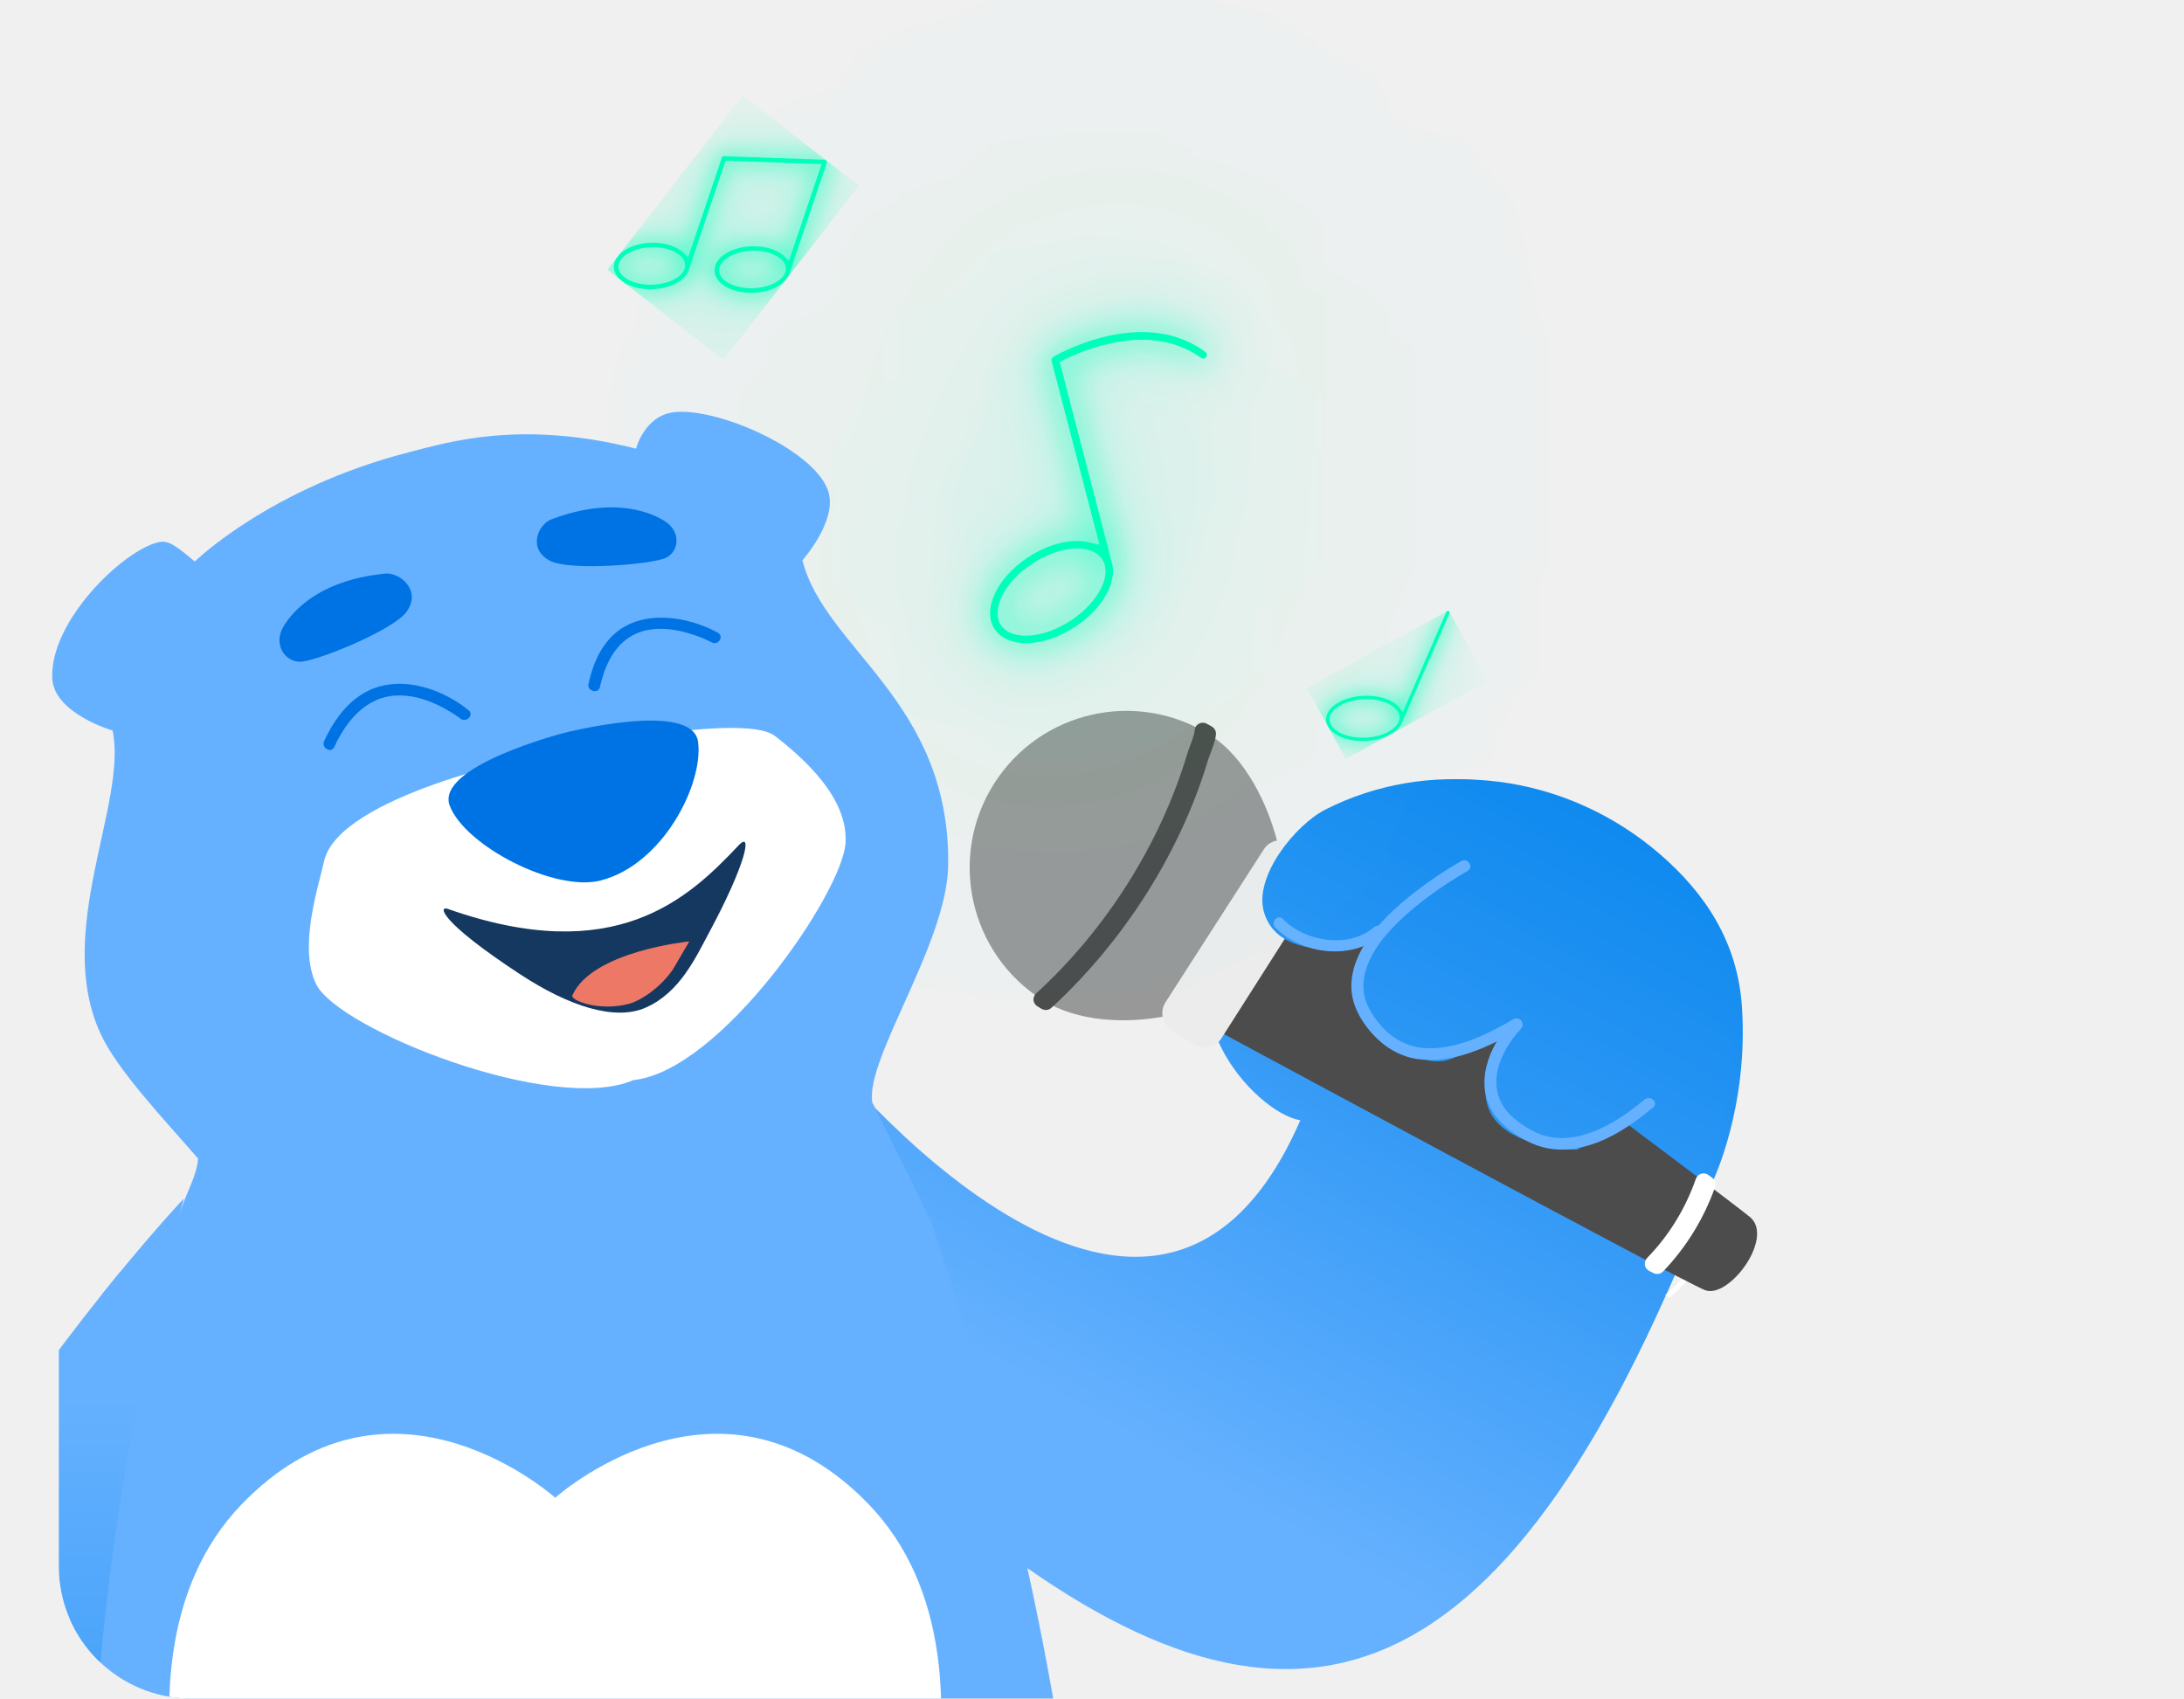
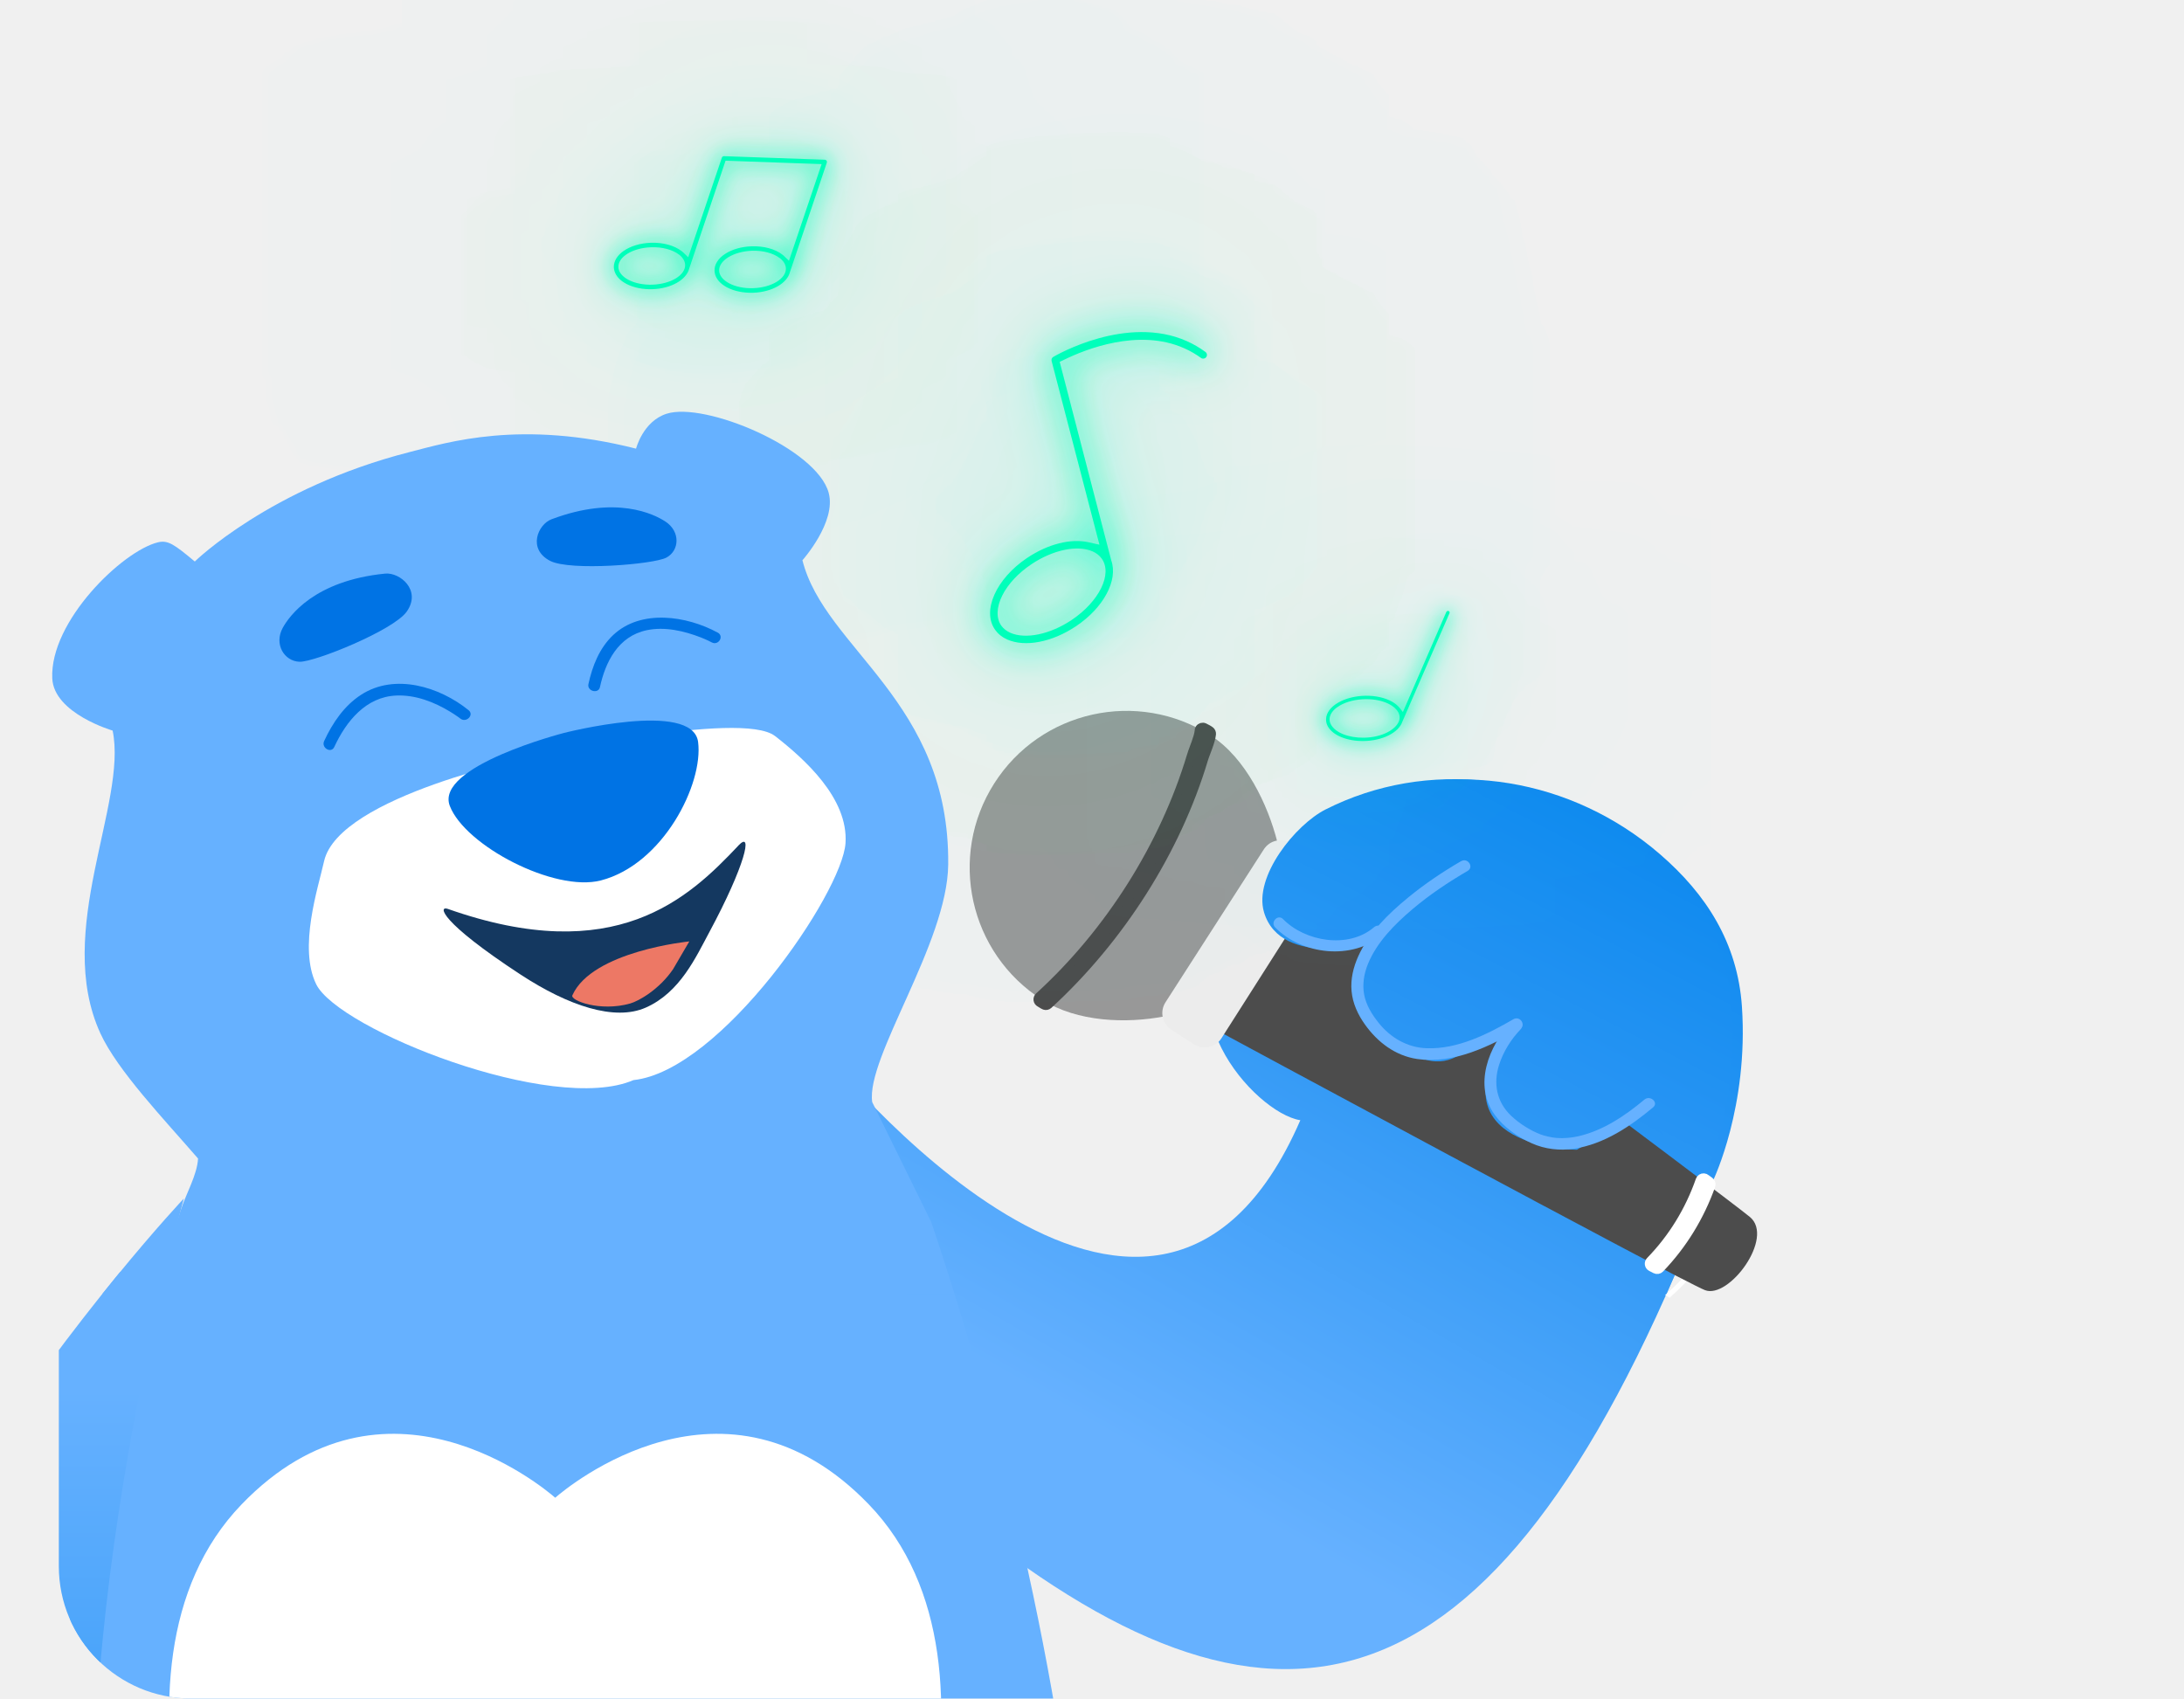
<svg xmlns="http://www.w3.org/2000/svg" width="297" height="231" viewBox="0 0 297 231" fill="none">
-   <g clip-path="url(#clip0_94_2914)">
-     <path d="M225.764 116.194C213.801 105.842 197.177 103.063 183.178 109.293C179.002 111.148 173.284 116.86 174.5 121.695C176.463 129.478 184.767 134.054 184.767 134.054C183.226 129.568 176.074 121.277 169.338 126.482C157.125 135.909 170.474 151.333 176.831 152.353C156.511 199.09 112 142.899 112 142.899L133.626 208.776C176.042 241.69 205.502 232.559 233.001 160.464C233.001 160.464 237.801 150.477 236.883 136.902C236.291 128.21 232.009 121.6 225.769 116.199L225.764 116.194Z" fill="url(#paint0_linear_94_2914)" />
-     <path d="M234.959 164.739L235.488 165.212C233.501 169.504 230.582 173.405 227.033 176.495L226.442 176.108C230.044 173.017 232.989 169.074 234.959 164.735L234.959 164.739Z" fill="white" />
-     <g filter="url(#filter0_dd_94_2914)">
-       <path d="M136.97 86.971C136.277 86.663 135.733 86.224 135.334 85.663C133.496 83.104 135.444 78.714 139.686 75.874C142.496 73.994 145.608 73.2 148.047 73.751L149.511 74.08L143.008 49.096C142.955 48.874 143.042 48.653 143.234 48.541C143.637 48.3 153.211 42.758 161.398 46.394C162.283 46.787 163.132 47.288 163.922 47.861C164.036 47.949 164.11 48.069 164.127 48.2C164.145 48.331 164.11 48.464 164.033 48.578C163.886 48.761 163.625 48.83 163.401 48.73C162.6 48.152 161.827 47.71 161.027 47.355C154.823 44.6 147.588 47.519 144.762 48.898L144.107 49.213L151.118 76.216C152.079 78.93 150.055 82.668 146.325 85.166C143.074 87.345 139.4 88.05 136.97 86.971ZM148.597 74.997C146.529 74.078 143.193 74.773 140.273 76.728C138.493 77.916 137.08 79.428 136.303 80.975C135.498 82.583 135.448 84.082 136.168 85.094C136.46 85.495 136.873 85.827 137.395 86.059C139.452 86.973 142.799 86.283 145.719 84.328C149.484 81.808 151.324 78.051 149.814 75.958C149.522 75.556 149.108 75.224 148.586 74.992L148.597 74.997Z" fill="#00FFBA" />
-     </g>
-     <g clip-path="url(#clip1_94_2914)" filter="url(#filter1_d_94_2914)">
+   <g clip-path="url(#clip0_115_4362)">
+     <path d="M225.764 116.194C213.801 105.842 197.177 103.063 183.178 109.293C179.002 111.148 173.284 116.86 174.5 121.695C176.463 129.478 184.767 134.054 184.767 134.054C183.226 129.568 176.074 121.277 169.338 126.482C157.125 135.909 170.474 151.333 176.831 152.353C156.511 199.09 112 142.899 112 142.899L133.626 208.776C176.042 241.69 205.502 232.559 233.001 160.464C233.001 160.464 237.801 150.477 236.883 136.902C236.291 128.21 232.009 121.6 225.769 116.199L225.764 116.194Z" fill="url(#paint0_linear_115_4362)" />
+     <path d="M234.96 164.739L235.489 165.212C233.502 169.504 230.583 173.405 227.034 176.495L226.443 176.108C230.044 173.017 232.99 169.074 234.96 164.735L234.96 164.739Z" fill="white" />
+     <g filter="url(#filter0_dd_115_4362)">
+       <path d="M136.97 86.971C136.277 86.663 135.733 86.224 135.334 85.663C133.496 83.104 135.444 78.714 139.686 75.874C142.496 73.994 145.608 73.2 148.047 73.751L149.511 74.08L143.008 49.096C142.955 48.874 143.042 48.653 143.234 48.541C143.637 48.3 153.211 42.758 161.398 46.394C162.283 46.787 163.132 47.288 163.922 47.861C164.036 47.949 164.11 48.069 164.127 48.2C164.145 48.331 164.11 48.464 164.033 48.578C163.886 48.761 163.625 48.83 163.401 48.73C162.6 48.152 161.827 47.71 161.027 47.355C154.823 44.6 147.588 47.519 144.762 48.898L144.107 49.213L151.118 76.216C152.079 78.93 150.055 82.668 146.325 85.166C143.074 87.345 139.4 88.05 136.97 86.971ZM148.597 74.997C146.529 74.078 143.193 74.773 140.273 76.728C138.493 77.916 137.08 79.428 136.303 80.975C135.498 82.583 135.448 84.082 136.168 85.094C136.46 85.495 136.873 85.827 137.395 86.059C139.452 86.973 142.799 86.283 145.719 84.328C149.484 81.808 151.325 78.051 149.814 75.958C149.522 75.556 149.108 75.224 148.586 74.992L148.597 74.997Z" fill="#00FFBA" />
+     </g>
+     <g clip-path="url(#clip1_115_4362)" filter="url(#filter1_d_115_4362)">
</g>
    <path d="M126.624 166.175L118.611 149.886C117.73 143.838 128.833 128.25 128.945 117.6C129.183 95.316 112.154 88.285 109.122 76.195C109.122 76.195 113.758 71.008 112.696 67.038C111.082 60.99 95.842 54.597 90.644 56.271C87.431 57.307 86.497 61.017 86.497 61.017C70.817 57.041 60.892 60.156 55.726 61.474C36.721 66.326 26.489 76.365 26.489 76.365C23.707 74.048 22.852 73.426 21.482 73.755C16.645 74.935 6.752 84.512 7.108 92.266C7.325 97.033 15.317 99.361 15.317 99.361C17.366 109.235 7.288 126.608 13.644 140.521C15.954 145.576 22.353 152.267 26.935 157.565C26.797 159.818 25.331 162.274 24.577 164.58C-5.169 255.107 1.681 308.917 1.681 308.917C1.681 308.917 34.842 322.995 74.656 323C120.103 323.005 148.427 308.173 148.427 308.173C148.427 308.173 154.57 249.33 126.635 166.18L126.624 166.175Z" fill="#66B1FF" />
-     <path d="M15.012 270.959C6.468 229.674 25 163 25 163C25 163 -34.175 225.558 -31.938 282.01C-31.642 289.485 -28.147 306.43 -16.938 307.67C-16.938 307.67 -10.599 316.875 -4.18 311.919C-4.18 311.919 0.129 319.526 6.601 313.968C9.926 311.11 9.81 305.035 9.107 300.382C9.678 300.888 10.328 301.24 11.052 301.383C16.852 302.549 23.662 291.849 15.462 272.013C15.309 271.64 15.161 271.294 15.007 270.964L15.012 270.959Z" fill="url(#paint1_linear_94_2914)" />
+     <path d="M15.012 270.959C6.468 229.674 25 163 25 163C25 163 -34.175 225.558 -31.938 282.01C-31.642 289.485 -28.147 306.43 -16.938 307.67C-16.938 307.67 -10.599 316.875 -4.18 311.919C-4.18 311.919 0.129 319.526 6.601 313.968C9.926 311.11 9.81 305.035 9.107 300.382C9.678 300.888 10.328 301.24 11.052 301.383C16.852 302.549 23.662 291.849 15.462 272.013C15.309 271.64 15.161 271.294 15.007 270.964L15.012 270.959Z" fill="url(#paint1_linear_115_4362)" />
    <path d="M118.132 204.583C98.632 184.362 77.231 202.195 75.501 203.693C73.772 202.189 52.376 184.362 32.87 204.583C11.224 227.027 30.948 272.592 37.675 283.324C44.401 294.055 57.709 311.472 75.699 312C93.683 311.472 106.602 294.055 113.328 283.324C120.054 272.592 139.773 227.027 118.132 204.583Z" fill="white" />
  </g>
-   <g clip-path="url(#clip2_94_2914)">
-     <path d="M225.764 116.194C213.801 105.842 197.177 103.063 183.178 109.293C179.002 111.148 173.284 116.86 174.5 121.695C176.463 129.478 184.767 134.054 184.767 134.054C183.226 129.568 176.074 121.277 169.338 126.482C157.125 135.909 170.474 151.333 176.831 152.353C156.511 199.09 112 142.899 112 142.899L133.626 208.776C176.042 241.69 205.502 232.559 233.001 160.464C233.001 160.464 237.801 150.477 236.883 136.902C236.291 128.21 232.009 121.6 225.769 116.199L225.764 116.194Z" fill="url(#paint2_linear_94_2914)" />
-     <path d="M237.969 165.511C234.581 162.698 177.349 119.99 177.349 119.99L164.773 139.741C164.773 139.741 228.613 174.197 231.857 175.459C235.102 176.722 241.358 168.323 237.969 165.511Z" fill="#4C4C4C" />
-     <path d="M232.524 160.629L232.031 160.267C231.943 160.188 231.829 160.136 231.705 160.127C231.456 160.108 231.225 160.258 231.143 160.494C229.695 164.628 227.427 168.347 224.378 171.478C224.256 171.603 224.2 171.778 224.229 171.95C224.257 172.122 224.365 172.271 224.52 172.351L225.11 172.655C225.326 172.766 225.59 172.722 225.759 172.546C228.872 169.304 231.197 165.493 232.716 161.258C232.798 161.029 232.72 160.773 232.524 160.629Z" fill="white" stroke="white" stroke-width="1.101" stroke-linejoin="round" />
-     <path d="M173.708 114.523C172.421 109.438 169.405 103.056 164.631 100.016C154.7 93.693 141.524 96.618 135.202 106.548C128.879 116.479 131.803 129.655 141.734 135.978C146.508 139.017 153.168 139.217 158.32 138.232L173.708 114.523Z" fill="#989898" />
-     <path d="M163.786 98.887C163.535 98.771 163.238 98.86 163.09 99.093C163.026 99.195 162.999 99.311 163.007 99.423C162.969 99.833 162.803 100.38 162.586 100.988C162.516 101.184 162.44 101.388 162.364 101.592C162.208 102.013 162.051 102.432 161.952 102.772C158.293 114.955 150.879 126.752 141.271 135.513C141.138 135.634 141.073 135.813 141.096 135.991C141.12 136.169 141.229 136.325 141.388 136.408C141.478 136.454 141.57 136.513 141.675 136.58C141.677 136.582 141.679 136.583 141.681 136.585C141.731 136.616 141.788 136.652 141.841 136.683C141.889 136.711 141.963 136.753 142.045 136.781C142.236 136.849 142.45 136.805 142.599 136.668C152.349 127.718 160.011 115.703 163.729 103.28C163.816 102.995 163.942 102.661 164.083 102.287C164.158 102.089 164.237 101.881 164.316 101.662C164.533 101.066 164.752 100.401 164.81 99.844C164.829 99.661 164.755 99.481 164.614 99.363C164.523 99.288 164.367 99.194 164.239 99.121C164.096 99.04 163.929 98.952 163.786 98.887Z" fill="#4C4C4C" stroke="#4C4C4C" stroke-width="1.101" stroke-linejoin="round" />
-     <path fill-rule="evenodd" clip-rule="evenodd" d="M158.125 138.353C158.279 139.06 158.698 139.664 159.307 140.055L160.288 140.687L160.282 140.696L162.371 142.027C162.981 142.415 163.706 142.542 164.412 142.386C165.118 142.229 165.721 141.807 166.109 141.197L179.389 120.339C179.778 119.729 179.905 119.004 179.749 118.298C179.592 117.592 179.17 116.989 178.56 116.601L177.688 116.046L177.691 116.041L175.608 114.702C174.999 114.311 174.275 114.18 173.568 114.334C172.862 114.487 172.257 114.907 171.866 115.515L158.493 136.314C158.102 136.922 157.972 137.646 158.125 138.353Z" fill="#ECECEC" />
-     <g clip-path="url(#clip3_94_2914)">
-       <path d="M223.293 115.054C210.851 105.143 194.053 103.116 180.27 110.083C176.159 112.158 170.462 119.215 171.887 124.05C174.186 131.835 187.023 128.199 187.023 128.199C184.639 130.581 183.615 132.706 185.044 137.88C198.711 151.542 198.995 139.217 205.417 139.948C194.158 156.243 214.438 156.368 214.438 156.368L223.712 150.8L230.342 150.687C213.038 139.826 227.164 156.959 232.12 159.204C232.12 159.204 236.825 149.182 235.329 135.487C234.366 126.718 229.789 120.23 223.299 115.059L223.293 115.054Z" fill="url(#paint3_linear_94_2914)" />
+   <g clip-path="url(#clip2_115_4362)">
+     <path d="M225.764 116.194C213.801 105.842 197.177 103.063 183.178 109.293C179.002 111.148 173.284 116.86 174.5 121.695C176.463 129.478 184.767 134.054 184.767 134.054C183.226 129.568 176.074 121.277 169.338 126.482C157.125 135.909 170.474 151.333 176.831 152.353C156.511 199.09 112 142.899 112 142.899L133.626 208.776C176.042 241.69 205.502 232.559 233.001 160.464C233.001 160.464 237.801 150.477 236.883 136.902C236.291 128.21 232.009 121.6 225.769 116.199L225.764 116.194Z" fill="url(#paint2_linear_115_4362)" />
+     <path d="M237.969 165.512C234.581 162.699 177.349 119.991 177.349 119.991L164.773 139.742C164.773 139.742 228.613 174.198 231.857 175.46C235.102 176.723 241.358 168.324 237.969 165.512Z" fill="#4C4C4C" />
+     <path d="M232.524 160.629L232.031 160.268C231.943 160.189 231.829 160.137 231.705 160.128C231.456 160.109 231.225 160.259 231.143 160.495C229.695 164.628 227.427 168.348 224.378 171.479C224.256 171.604 224.2 171.779 224.229 171.951C224.257 172.123 224.365 172.272 224.52 172.352L225.11 172.656C225.326 172.767 225.59 172.723 225.759 172.547C228.872 169.305 231.197 165.494 232.716 161.259C232.798 161.03 232.72 160.774 232.524 160.629Z" fill="white" stroke="white" stroke-width="1.101" stroke-linejoin="round" />
+     <path d="M173.708 114.524C172.421 109.439 169.405 103.057 164.631 100.017C154.7 93.694 141.524 96.619 135.202 106.549C128.879 116.48 131.803 129.656 141.734 135.979C146.508 139.018 153.168 139.218 158.32 138.233L173.708 114.524Z" fill="#989898" />
+     <path d="M163.786 98.889C163.535 98.773 163.238 98.862 163.09 99.095C163.026 99.197 162.999 99.313 163.007 99.425C162.969 99.835 162.803 100.382 162.586 100.99C162.516 101.186 162.44 101.39 162.364 101.594C162.208 102.015 162.051 102.434 161.952 102.774C158.293 114.957 150.879 126.754 141.271 135.515C141.138 135.636 141.073 135.815 141.096 135.993C141.12 136.171 141.229 136.327 141.388 136.41C141.478 136.456 141.57 136.515 141.675 136.582C141.677 136.584 141.679 136.585 141.681 136.586C141.731 136.618 141.788 136.654 141.841 136.685C141.889 136.713 141.963 136.755 142.045 136.783C142.236 136.851 142.45 136.807 142.599 136.669C152.349 127.72 160.011 115.705 163.729 103.282C163.816 102.997 163.942 102.663 164.083 102.289C164.158 102.091 164.237 101.883 164.316 101.664C164.533 101.068 164.752 100.403 164.81 99.846C164.829 99.663 164.755 99.483 164.614 99.365C164.523 99.29 164.367 99.196 164.239 99.123C164.096 99.042 163.929 98.954 163.786 98.889Z" fill="#4C4C4C" stroke="#4C4C4C" stroke-width="1.101" stroke-linejoin="round" />
+     <path fill-rule="evenodd" clip-rule="evenodd" d="M158.125 138.354C158.279 139.061 158.698 139.665 159.307 140.056L160.288 140.688L160.282 140.697L162.371 142.028C162.981 142.416 163.706 142.543 164.412 142.387C165.118 142.23 165.721 141.808 166.109 141.198L179.389 120.34C179.778 119.73 179.905 119.005 179.749 118.299C179.592 117.593 179.17 116.99 178.56 116.602L177.688 116.047L177.691 116.042L175.608 114.703C174.999 114.312 174.275 114.181 173.568 114.335C172.862 114.488 172.257 114.908 171.866 115.516L158.493 136.315C158.102 136.923 157.972 137.647 158.125 138.354Z" fill="#ECECEC" />
+     <g clip-path="url(#clip3_115_4362)">
+       <path d="M223.294 115.054C210.852 105.143 194.054 103.116 180.271 110.083C176.16 112.158 170.463 119.215 171.888 124.05C174.187 131.835 187.024 128.199 187.024 128.199C184.64 130.581 183.616 132.706 185.045 137.88C198.712 151.542 198.996 139.217 205.418 139.948C194.159 156.243 214.439 156.368 214.439 156.368L223.713 150.8L230.343 150.687C213.039 139.826 227.165 156.959 232.121 159.204C232.121 159.204 236.826 149.182 235.33 135.487C234.367 126.718 229.79 120.23 223.3 115.059L223.294 115.054Z" fill="url(#paint3_linear_115_4362)" />
      <path d="M173.407 126.132C177.05 129.859 183.898 130.653 188.03 127.123C188.795 126.467 187.627 125.441 186.867 126.092C183.363 129.09 177.471 128.056 174.479 124.995C173.778 124.28 172.711 125.421 173.407 126.132Z" fill="#66B1FF" />
      <path d="M198.69 117.118C196.18 118.577 193.765 120.201 191.528 122.034C188.815 124.253 186.135 126.866 184.704 130.06C184.039 131.549 183.648 133.167 183.797 134.787C183.95 136.469 184.653 137.984 185.635 139.358C187.326 141.718 189.718 143.58 192.729 144.025C197.638 144.744 202.59 142.314 206.681 139.945C207.589 139.417 206.707 138.09 205.799 138.619C202.302 140.648 198.225 142.704 194.04 142.563C191.362 142.473 189.084 141.118 187.479 139.107C186.567 137.962 185.776 136.7 185.507 135.255C185.252 133.873 185.487 132.426 186.018 131.123C187.222 128.151 189.647 125.708 192.098 123.633C194.407 121.681 196.955 119.977 199.577 118.449C200.485 117.92 199.603 116.594 198.695 117.123L198.69 117.118Z" fill="#66B1FF" />
      <path d="M205.595 138.942C202.421 142.227 200.35 147.617 203.266 151.615C204.487 153.295 206.371 154.625 208.3 155.487C210.091 156.287 212.085 156.523 214.041 156.227C218.145 155.604 221.716 153.185 224.807 150.6C225.597 149.94 224.402 148.892 223.623 149.546C221.03 151.715 218.05 153.74 214.679 154.521C213.705 154.745 212.65 154.842 211.668 154.763C210.982 154.706 210.026 154.479 209.529 154.293C208.065 153.734 206.584 152.783 205.481 151.73C203.52 149.86 203.054 147.343 203.858 144.824C204.423 143.054 205.48 141.34 206.779 139.996C207.495 139.256 206.306 138.202 205.595 138.942Z" fill="#66B1FF" />
    </g>
-     <g filter="url(#filter2_dddddd_94_2914)">
+     <g filter="url(#filter2_dddddd_115_4362)">
      <path d="M136.97 86.971C136.277 86.663 135.733 86.224 135.334 85.663C133.496 83.104 135.444 78.714 139.686 75.874C142.496 73.994 145.608 73.2 148.047 73.751L149.511 74.08L143.008 49.096C142.955 48.874 143.042 48.653 143.234 48.541C143.637 48.3 153.211 42.758 161.398 46.394C162.283 46.787 163.132 47.288 163.922 47.861C164.036 47.949 164.11 48.069 164.127 48.2C164.145 48.331 164.11 48.464 164.033 48.578C163.886 48.761 163.625 48.83 163.401 48.73C162.6 48.152 161.827 47.71 161.027 47.355C154.823 44.6 147.588 47.519 144.762 48.898L144.107 49.213L151.118 76.216C152.079 78.93 150.055 82.668 146.325 85.166C143.074 87.345 139.4 88.05 136.97 86.971ZM148.597 74.997C146.529 74.078 143.193 74.773 140.273 76.728C138.493 77.916 137.08 79.428 136.303 80.975C135.498 82.583 135.448 84.082 136.168 85.094C136.46 85.495 136.873 85.827 137.395 86.059C139.452 86.973 142.799 86.283 145.719 84.328C149.484 81.808 151.325 78.051 149.814 75.958C149.522 75.556 149.108 75.224 148.586 74.992L148.597 74.997Z" fill="#00FFBA" />
    </g>
-     <g clip-path="url(#clip4_94_2914)" filter="url(#filter3_dddddd_94_2914)">
+     <g filter="url(#filter3_dddddd_115_4362)">
      <path d="M180.574 98.789C180.397 98.467 180.315 98.128 180.332 97.78C180.364 96.937 180.96 96.14 182.004 95.545C183.005 94.974 184.317 94.644 185.694 94.623C187.071 94.602 188.356 94.891 189.316 95.436C189.736 95.676 190.083 95.962 190.34 96.286L190.778 96.837L196.682 83.234C196.732 83.114 196.871 83.055 196.993 83.098C197.054 83.121 197.09 83.165 197.107 83.195C197.141 83.257 197.142 83.325 197.117 83.391L190.709 98.136C190.2 99.648 187.993 100.743 185.444 100.781C183.205 100.815 181.247 100.014 180.574 98.789ZM190.134 96.846C189.875 96.374 189.402 96.037 189.054 95.838C188.165 95.333 186.966 95.067 185.674 95.088C184.382 95.108 183.157 95.406 182.226 95.939C181.709 96.234 180.844 96.864 180.808 97.778C180.797 98.036 180.861 98.299 181 98.55C181.6 99.643 183.396 100.361 185.465 100.328C188.032 100.291 189.803 99.183 190.226 98.114L190.237 98.091L190.246 98.052C190.299 97.902 190.328 97.766 190.336 97.636C190.346 97.366 190.279 97.099 190.141 96.848L190.134 96.846Z" fill="#00FFBA" />
    </g>
-     <g clip-path="url(#clip5_94_2914)" filter="url(#filter4_dddddd_94_2914)">
+     <g filter="url(#filter4_dddddd_115_4362)">
      <path d="M84.536 38.195C83.877 37.684 83.513 37.05 83.478 36.37C83.446 35.554 83.908 34.77 84.785 34.143C85.738 33.473 87.052 33.073 88.489 33.018C90.153 32.958 91.684 33.371 92.7 34.158C92.797 34.234 92.894 34.309 92.974 34.396L93.589 34.985L98.163 21.447C98.21 21.32 98.325 21.238 98.462 21.241L112.158 21.723C112.227 21.724 112.288 21.746 112.336 21.784C112.363 21.805 112.385 21.821 112.398 21.849C112.457 21.929 112.471 22.034 112.438 22.12L107.425 36.993C107.038 38.549 104.953 39.717 102.457 39.811C101.112 39.86 99.829 39.596 98.837 39.068C98.618 38.95 98.411 38.815 98.227 38.673C97.568 38.162 97.204 37.528 97.17 36.848C97.13 35.975 97.654 35.144 98.641 34.509C99.575 33.909 100.835 33.545 102.186 33.5C103.85 33.441 105.385 33.848 106.401 34.635C106.498 34.711 106.595 34.786 106.674 34.873L107.29 35.462L111.73 22.319L98.668 21.856L93.728 36.51C93.341 38.066 91.257 39.235 88.76 39.329C87.416 39.378 86.132 39.114 85.14 38.586C84.921 38.467 84.714 38.333 84.53 38.19L84.536 38.195ZM92.337 34.625C91.462 33.947 90.033 33.57 88.524 33.629C86.023 33.719 84.037 34.938 84.097 36.342C84.118 36.839 84.407 37.313 84.926 37.715C85.077 37.832 85.252 37.942 85.44 38.044C86.318 38.519 87.521 38.763 88.744 38.715C91.246 38.625 93.232 37.406 93.172 36.002C93.146 35.5 92.86 35.021 92.341 34.62L92.337 34.625ZM106.038 35.102C105.163 34.424 103.734 34.047 102.225 34.106C101.006 34.15 99.829 34.484 98.989 35.019C98.195 35.529 97.767 36.168 97.798 36.819C97.818 37.316 98.108 37.79 98.626 38.192C98.778 38.309 98.952 38.419 99.141 38.522C100.019 38.995 101.222 39.24 102.445 39.192C104.946 39.102 106.932 37.883 106.872 36.479C106.846 35.977 106.561 35.498 106.042 35.096L106.038 35.102Z" fill="#00FFBA" />
    </g>
    <path d="M126.624 166.175L118.611 149.886C117.73 143.838 128.833 128.25 128.945 117.6C129.183 95.316 112.154 88.285 109.122 76.195C109.122 76.195 113.758 71.008 112.696 67.038C111.082 60.99 95.842 54.597 90.644 56.271C87.431 57.307 86.497 61.017 86.497 61.017C70.817 57.041 60.892 60.156 55.726 61.474C36.721 66.326 26.489 76.365 26.489 76.365C23.707 74.048 22.852 73.426 21.482 73.755C16.645 74.935 6.752 84.512 7.108 92.266C7.325 97.033 15.317 99.361 15.317 99.361C17.366 109.235 7.288 126.608 13.644 140.521C15.954 145.576 22.353 152.267 26.935 157.565C26.797 159.818 25.331 162.274 24.577 164.58C-5.169 255.107 1.681 308.917 1.681 308.917C1.681 308.917 34.842 322.995 74.656 323C120.103 323.005 148.427 308.173 148.427 308.173C148.427 308.173 154.57 249.33 126.635 166.18L126.624 166.175Z" fill="#66B1FF" />
    <path d="M105.396 100.103C100.787 96.504 72.628 102.864 72.628 102.864C72.628 102.864 46.071 108.205 44.07 117.131C43.24 120.831 40.568 128.859 42.995 133.85C45.975 139.979 75.172 151.633 86.141 146.895C98.03 145.64 114.534 121.45 114.981 114.665C115.38 108.531 109.34 103.178 105.401 100.103H105.396Z" fill="white" />
    <path d="M38.443 85.402C39.332 83.771 42.759 78.965 52.375 78.011C54.367 77.813 57.354 80.252 55.32 83.166C53.542 85.715 42.769 90.067 40.735 89.999C38.652 89.931 37.239 87.612 38.443 85.402Z" fill="#0073E4" />
    <path d="M90.492 70.936C88.969 69.927 83.772 67.31 74.986 70.627C73.165 71.316 71.699 74.667 74.813 76.28C77.529 77.684 88.895 76.76 90.627 75.831C92.402 74.877 92.559 72.3 90.492 70.931V70.936Z" fill="#0073E4" />
    <path d="M76.649 99.693C76.649 99.693 59.101 104.213 61.169 109.605C63.238 114.998 75.375 121.369 81.707 119.741C90.149 117.566 95.675 106.643 94.933 100.905C94.191 95.172 76.644 99.693 76.644 99.693H76.649Z" fill="#0073E4" />
    <path d="M63.731 96.594C59.777 93.39 53.702 91.529 49.126 94.476C46.814 95.963 45.225 98.311 44.082 100.777C43.652 101.708 45.028 102.521 45.459 101.585C47.08 98.081 49.764 94.77 53.883 94.594C56.498 94.481 59.038 95.466 61.233 96.803C61.611 97.033 61.982 97.274 62.339 97.53C62.439 97.6 62.535 97.675 62.631 97.75C62.774 97.857 62.45 97.605 62.599 97.723C63.391 98.365 64.528 97.236 63.726 96.589L63.731 96.594Z" fill="#0073E4" />
    <path d="M97.603 86.037C93.371 83.736 87.175 82.817 83.405 86.35C81.506 88.127 80.546 90.612 80.02 93.036C79.808 94.002 81.376 94.418 81.587 93.447C82.325 90.043 84.056 86.525 87.957 85.708C90.403 85.2 92.991 85.796 95.302 86.689C95.394 86.725 95.601 86.807 95.856 86.92C96.013 86.992 96.176 87.064 96.333 87.136C96.485 87.208 96.637 87.28 96.783 87.362C97.695 87.855 98.514 86.525 97.603 86.032V86.037Z" fill="#0073E4" />
-     <path d="M15.012 270.959C6.468 229.674 25 163 25 163C25 163 -34.175 225.558 -31.938 282.01C-31.642 289.485 -28.147 306.43 -16.938 307.67C-16.938 307.67 -10.599 316.875 -4.18 311.919C-4.18 311.919 0.129 319.526 6.601 313.968C9.926 311.11 9.81 305.035 9.107 300.382C9.678 300.888 10.328 301.24 11.052 301.383C16.852 302.549 23.662 291.849 15.462 272.013C15.309 271.64 15.161 271.294 15.007 270.964L15.012 270.959Z" fill="url(#paint4_linear_94_2914)" />
+     <path d="M15.012 270.959C6.468 229.674 25 163 25 163C25 163 -34.175 225.558 -31.938 282.01C-31.642 289.485 -28.147 306.43 -16.938 307.67C-16.938 307.67 -10.599 316.875 -4.18 311.919C-4.18 311.919 0.129 319.526 6.601 313.968C9.926 311.11 9.81 305.035 9.107 300.382C9.678 300.888 10.328 301.24 11.052 301.383C16.852 302.549 23.662 291.849 15.462 272.013C15.309 271.64 15.161 271.294 15.007 270.964L15.012 270.959Z" fill="url(#paint4_linear_115_4362)" />
    <path d="M100.406 115.009C93.63 122.196 83.659 131.639 60.895 123.609C59.586 123.146 59.742 125.305 70.795 132.543C77.301 136.802 83.599 138.913 87.836 137.026C92.486 134.958 94.618 130.199 96.493 126.712C101.291 117.79 102.487 112.793 100.4 115.005" fill="#143860" />
    <path d="M93.739 128.033C93.739 128.033 80.523 129.326 77.835 135.368C77.528 136.065 81.585 137.636 85.689 136.48C86.85 136.153 89.67 134.564 91.537 131.8" fill="#ED7865" />
  </g>
  <defs>
-     <filter id="filter0_dd_94_2914" x="-47.523" y="-137.002" width="393.819" height="406.637" filterUnits="userSpaceOnUse" color-interpolation-filters="sRGB">
+     <filter id="filter0_dd_115_4362" x="-47.522" y="-137.002" width="393.817" height="406.636" filterUnits="userSpaceOnUse" color-interpolation-filters="sRGB">
      <feFlood flood-opacity="0" result="BackgroundImageFix" />
      <feColorMatrix in="SourceAlpha" type="matrix" values="0 0 0 0 0 0 0 0 0 0 0 0 0 0 0 0 0 0 127 0" result="hardAlpha" />
      <feOffset />
      <feGaussianBlur stdDeviation="52.047" />
      <feColorMatrix type="matrix" values="0 0 0 0 0 0 0 0 0 1 0 0 0 0 0.729 0 0 0 1 0" />
-       <feBlend mode="normal" in2="BackgroundImageFix" result="effect1_dropShadow_94_2914" />
+       <feBlend mode="normal" in2="BackgroundImageFix" result="effect1_dropShadow_115_4362" />
      <feColorMatrix in="SourceAlpha" type="matrix" values="0 0 0 0 0 0 0 0 0 0 0 0 0 0 0 0 0 0 127 0" result="hardAlpha" />
      <feOffset />
      <feGaussianBlur stdDeviation="91.082" />
      <feColorMatrix type="matrix" values="0 0 0 0 0 0 0 0 0 1 0 0 0 0 0.729 0 0 0 1 0" />
-       <feBlend mode="normal" in2="effect1_dropShadow_94_2914" result="effect2_dropShadow_94_2914" />
-       <feBlend mode="normal" in="SourceGraphic" in2="effect2_dropShadow_94_2914" result="shape" />
-     </filter>
-     <filter id="filter1_d_94_2914" x="92.606" y="-2.102" width="194.794" height="190.418" filterUnits="userSpaceOnUse" color-interpolation-filters="sRGB">
+       <feBlend mode="normal" in2="effect1_dropShadow_115_4362" result="effect2_dropShadow_115_4362" />
+       <feBlend mode="normal" in="SourceGraphic" in2="effect2_dropShadow_115_4362" result="shape" />
+     </filter>
+     <filter id="filter1_d_115_4362" x="92.605" y="-2.102" width="194.795" height="190.418" filterUnits="userSpaceOnUse" color-interpolation-filters="sRGB">
      <feFlood flood-opacity="0" result="BackgroundImageFix" />
      <feColorMatrix in="SourceAlpha" type="matrix" values="0 0 0 0 0 0 0 0 0 0 0 0 0 0 0 0 0 0 127 0" result="hardAlpha" />
      <feOffset />
      <feGaussianBlur stdDeviation="42.551" />
      <feColorMatrix type="matrix" values="0 0 0 0 0 0 0 0 0 1 0 0 0 0 0.729 0 0 0 1 0" />
-       <feBlend mode="normal" in2="BackgroundImageFix" result="effect1_dropShadow_94_2914" />
-       <feBlend mode="normal" in="SourceGraphic" in2="effect1_dropShadow_94_2914" result="shape" />
-     </filter>
-     <filter id="filter2_dddddd_94_2914" x="-47.523" y="-137.002" width="393.819" height="406.637" filterUnits="userSpaceOnUse" color-interpolation-filters="sRGB">
+       <feBlend mode="normal" in2="BackgroundImageFix" result="effect1_dropShadow_115_4362" />
+       <feBlend mode="normal" in="SourceGraphic" in2="effect1_dropShadow_115_4362" result="shape" />
+     </filter>
+     <filter id="filter2_dddddd_115_4362" x="-47.522" y="-137.002" width="393.817" height="406.636" filterUnits="userSpaceOnUse" color-interpolation-filters="sRGB">
      <feFlood flood-opacity="0" result="BackgroundImageFix" />
      <feColorMatrix in="SourceAlpha" type="matrix" values="0 0 0 0 0 0 0 0 0 0 0 0 0 0 0 0 0 0 127 0" result="hardAlpha" />
      <feOffset />
      <feGaussianBlur stdDeviation="2.169" />
      <feColorMatrix type="matrix" values="0 0 0 0 0 0 0 0 0 1 0 0 0 0 0.729 0 0 0 1 0" />
-       <feBlend mode="normal" in2="BackgroundImageFix" result="effect1_dropShadow_94_2914" />
+       <feBlend mode="normal" in2="BackgroundImageFix" result="effect1_dropShadow_115_4362" />
      <feColorMatrix in="SourceAlpha" type="matrix" values="0 0 0 0 0 0 0 0 0 0 0 0 0 0 0 0 0 0 127 0" result="hardAlpha" />
      <feOffset />
      <feGaussianBlur stdDeviation="4.337" />
      <feColorMatrix type="matrix" values="0 0 0 0 0 0 0 0 0 1 0 0 0 0 0.729 0 0 0 1 0" />
-       <feBlend mode="normal" in2="effect1_dropShadow_94_2914" result="effect2_dropShadow_94_2914" />
+       <feBlend mode="normal" in2="effect1_dropShadow_115_4362" result="effect2_dropShadow_115_4362" />
      <feColorMatrix in="SourceAlpha" type="matrix" values="0 0 0 0 0 0 0 0 0 0 0 0 0 0 0 0 0 0 127 0" result="hardAlpha" />
      <feOffset />
      <feGaussianBlur stdDeviation="15.18" />
      <feColorMatrix type="matrix" values="0 0 0 0 0 0 0 0 0 1 0 0 0 0 0.729 0 0 0 1 0" />
-       <feBlend mode="normal" in2="effect2_dropShadow_94_2914" result="effect3_dropShadow_94_2914" />
+       <feBlend mode="normal" in2="effect2_dropShadow_115_4362" result="effect3_dropShadow_115_4362" />
      <feColorMatrix in="SourceAlpha" type="matrix" values="0 0 0 0 0 0 0 0 0 0 0 0 0 0 0 0 0 0 127 0" result="hardAlpha" />
      <feOffset />
      <feGaussianBlur stdDeviation="30.361" />
      <feColorMatrix type="matrix" values="0 0 0 0 0 0 0 0 0 1 0 0 0 0 0.729 0 0 0 1 0" />
-       <feBlend mode="normal" in2="effect3_dropShadow_94_2914" result="effect4_dropShadow_94_2914" />
+       <feBlend mode="normal" in2="effect3_dropShadow_115_4362" result="effect4_dropShadow_115_4362" />
      <feColorMatrix in="SourceAlpha" type="matrix" values="0 0 0 0 0 0 0 0 0 0 0 0 0 0 0 0 0 0 127 0" result="hardAlpha" />
      <feOffset />
      <feGaussianBlur stdDeviation="52.047" />
      <feColorMatrix type="matrix" values="0 0 0 0 0 0 0 0 0 1 0 0 0 0 0.729 0 0 0 1 0" />
-       <feBlend mode="normal" in2="effect4_dropShadow_94_2914" result="effect5_dropShadow_94_2914" />
+       <feBlend mode="normal" in2="effect4_dropShadow_115_4362" result="effect5_dropShadow_115_4362" />
      <feColorMatrix in="SourceAlpha" type="matrix" values="0 0 0 0 0 0 0 0 0 0 0 0 0 0 0 0 0 0 127 0" result="hardAlpha" />
      <feOffset />
      <feGaussianBlur stdDeviation="91.082" />
      <feColorMatrix type="matrix" values="0 0 0 0 0 0 0 0 0 1 0 0 0 0 0.729 0 0 0 1 0" />
-       <feBlend mode="normal" in2="effect5_dropShadow_94_2914" result="effect6_dropShadow_94_2914" />
-       <feBlend mode="normal" in="SourceGraphic" in2="effect6_dropShadow_94_2914" result="shape" />
-     </filter>
-     <filter id="filter3_dddddd_94_2914" x="92.606" y="-2.102" width="194.794" height="190.418" filterUnits="userSpaceOnUse" color-interpolation-filters="sRGB">
+       <feBlend mode="normal" in2="effect5_dropShadow_115_4362" result="effect6_dropShadow_115_4362" />
+       <feBlend mode="normal" in="SourceGraphic" in2="effect6_dropShadow_115_4362" result="shape" />
+     </filter>
+     <filter id="filter3_dddddd_115_4362" x="92.605" y="-2.102" width="194.795" height="190.418" filterUnits="userSpaceOnUse" color-interpolation-filters="sRGB">
      <feFlood flood-opacity="0" result="BackgroundImageFix" />
      <feColorMatrix in="SourceAlpha" type="matrix" values="0 0 0 0 0 0 0 0 0 0 0 0 0 0 0 0 0 0 127 0" result="hardAlpha" />
      <feOffset />
      <feGaussianBlur stdDeviation="1.013" />
      <feColorMatrix type="matrix" values="0 0 0 0 0 0 0 0 0 1 0 0 0 0 0.729 0 0 0 1 0" />
-       <feBlend mode="normal" in2="BackgroundImageFix" result="effect1_dropShadow_94_2914" />
+       <feBlend mode="normal" in2="BackgroundImageFix" result="effect1_dropShadow_115_4362" />
      <feColorMatrix in="SourceAlpha" type="matrix" values="0 0 0 0 0 0 0 0 0 0 0 0 0 0 0 0 0 0 127 0" result="hardAlpha" />
      <feOffset />
      <feGaussianBlur stdDeviation="2.026" />
      <feColorMatrix type="matrix" values="0 0 0 0 0 0 0 0 0 1 0 0 0 0 0.729 0 0 0 1 0" />
-       <feBlend mode="normal" in2="effect1_dropShadow_94_2914" result="effect2_dropShadow_94_2914" />
+       <feBlend mode="normal" in2="effect1_dropShadow_115_4362" result="effect2_dropShadow_115_4362" />
      <feColorMatrix in="SourceAlpha" type="matrix" values="0 0 0 0 0 0 0 0 0 0 0 0 0 0 0 0 0 0 127 0" result="hardAlpha" />
      <feOffset />
      <feGaussianBlur stdDeviation="7.092" />
      <feColorMatrix type="matrix" values="0 0 0 0 0 0 0 0 0 1 0 0 0 0 0.729 0 0 0 1 0" />
-       <feBlend mode="normal" in2="effect2_dropShadow_94_2914" result="effect3_dropShadow_94_2914" />
+       <feBlend mode="normal" in2="effect2_dropShadow_115_4362" result="effect3_dropShadow_115_4362" />
      <feColorMatrix in="SourceAlpha" type="matrix" values="0 0 0 0 0 0 0 0 0 0 0 0 0 0 0 0 0 0 127 0" result="hardAlpha" />
      <feOffset />
      <feGaussianBlur stdDeviation="14.184" />
      <feColorMatrix type="matrix" values="0 0 0 0 0 0 0 0 0 1 0 0 0 0 0.729 0 0 0 1 0" />
-       <feBlend mode="normal" in2="effect3_dropShadow_94_2914" result="effect4_dropShadow_94_2914" />
+       <feBlend mode="normal" in2="effect3_dropShadow_115_4362" result="effect4_dropShadow_115_4362" />
      <feColorMatrix in="SourceAlpha" type="matrix" values="0 0 0 0 0 0 0 0 0 0 0 0 0 0 0 0 0 0 127 0" result="hardAlpha" />
      <feOffset />
      <feGaussianBlur stdDeviation="24.315" />
      <feColorMatrix type="matrix" values="0 0 0 0 0 0 0 0 0 1 0 0 0 0 0.729 0 0 0 1 0" />
-       <feBlend mode="normal" in2="effect4_dropShadow_94_2914" result="effect5_dropShadow_94_2914" />
+       <feBlend mode="normal" in2="effect4_dropShadow_115_4362" result="effect5_dropShadow_115_4362" />
      <feColorMatrix in="SourceAlpha" type="matrix" values="0 0 0 0 0 0 0 0 0 0 0 0 0 0 0 0 0 0 127 0" result="hardAlpha" />
      <feOffset />
      <feGaussianBlur stdDeviation="42.551" />
      <feColorMatrix type="matrix" values="0 0 0 0 0 0 0 0 0 1 0 0 0 0 0.729 0 0 0 1 0" />
-       <feBlend mode="normal" in2="effect5_dropShadow_94_2914" result="effect6_dropShadow_94_2914" />
-       <feBlend mode="normal" in="SourceGraphic" in2="effect6_dropShadow_94_2914" result="shape" />
-     </filter>
-     <filter id="filter4_dddddd_94_2914" x="-26.295" y="-95.889" width="251.994" height="253.717" filterUnits="userSpaceOnUse" color-interpolation-filters="sRGB">
+       <feBlend mode="normal" in2="effect5_dropShadow_115_4362" result="effect6_dropShadow_115_4362" />
+       <feBlend mode="normal" in="SourceGraphic" in2="effect6_dropShadow_115_4362" result="shape" />
+     </filter>
+     <filter id="filter4_dddddd_115_4362" x="-26.295" y="-95.889" width="251.995" height="253.717" filterUnits="userSpaceOnUse" color-interpolation-filters="sRGB">
      <feFlood flood-opacity="0" result="BackgroundImageFix" />
      <feColorMatrix in="SourceAlpha" type="matrix" values="0 0 0 0 0 0 0 0 0 0 0 0 0 0 0 0 0 0 127 0" result="hardAlpha" />
      <feOffset />
      <feGaussianBlur stdDeviation="1.296" />
      <feColorMatrix type="matrix" values="0 0 0 0 0 0 0 0 0 1 0 0 0 0 0.729 0 0 0 1 0" />
-       <feBlend mode="normal" in2="BackgroundImageFix" result="effect1_dropShadow_94_2914" />
+       <feBlend mode="normal" in2="BackgroundImageFix" result="effect1_dropShadow_115_4362" />
      <feColorMatrix in="SourceAlpha" type="matrix" values="0 0 0 0 0 0 0 0 0 0 0 0 0 0 0 0 0 0 127 0" result="hardAlpha" />
      <feOffset />
      <feGaussianBlur stdDeviation="2.593" />
      <feColorMatrix type="matrix" values="0 0 0 0 0 0 0 0 0 1 0 0 0 0 0.729 0 0 0 1 0" />
-       <feBlend mode="normal" in2="effect1_dropShadow_94_2914" result="effect2_dropShadow_94_2914" />
+       <feBlend mode="normal" in2="effect1_dropShadow_115_4362" result="effect2_dropShadow_115_4362" />
      <feColorMatrix in="SourceAlpha" type="matrix" values="0 0 0 0 0 0 0 0 0 0 0 0 0 0 0 0 0 0 127 0" result="hardAlpha" />
      <feOffset />
      <feGaussianBlur stdDeviation="9.074" />
      <feColorMatrix type="matrix" values="0 0 0 0 0 0 0 0 0 1 0 0 0 0 0.729 0 0 0 1 0" />
-       <feBlend mode="normal" in2="effect2_dropShadow_94_2914" result="effect3_dropShadow_94_2914" />
+       <feBlend mode="normal" in2="effect2_dropShadow_115_4362" result="effect3_dropShadow_115_4362" />
      <feColorMatrix in="SourceAlpha" type="matrix" values="0 0 0 0 0 0 0 0 0 0 0 0 0 0 0 0 0 0 127 0" result="hardAlpha" />
      <feOffset />
      <feGaussianBlur stdDeviation="18.148" />
      <feColorMatrix type="matrix" values="0 0 0 0 0 0 0 0 0 1 0 0 0 0 0.729 0 0 0 1 0" />
-       <feBlend mode="normal" in2="effect3_dropShadow_94_2914" result="effect4_dropShadow_94_2914" />
+       <feBlend mode="normal" in2="effect3_dropShadow_115_4362" result="effect4_dropShadow_115_4362" />
      <feColorMatrix in="SourceAlpha" type="matrix" values="0 0 0 0 0 0 0 0 0 0 0 0 0 0 0 0 0 0 127 0" result="hardAlpha" />
      <feOffset />
      <feGaussianBlur stdDeviation="31.111" />
      <feColorMatrix type="matrix" values="0 0 0 0 0 0 0 0 0 1 0 0 0 0 0.729 0 0 0 1 0" />
-       <feBlend mode="normal" in2="effect4_dropShadow_94_2914" result="effect5_dropShadow_94_2914" />
+       <feBlend mode="normal" in2="effect4_dropShadow_115_4362" result="effect5_dropShadow_115_4362" />
      <feColorMatrix in="SourceAlpha" type="matrix" values="0 0 0 0 0 0 0 0 0 0 0 0 0 0 0 0 0 0 127 0" result="hardAlpha" />
      <feOffset />
      <feGaussianBlur stdDeviation="54.444" />
      <feColorMatrix type="matrix" values="0 0 0 0 0 0 0 0 0 1 0 0 0 0 0.729 0 0 0 1 0" />
-       <feBlend mode="normal" in2="effect5_dropShadow_94_2914" result="effect6_dropShadow_94_2914" />
-       <feBlend mode="normal" in="SourceGraphic" in2="effect6_dropShadow_94_2914" result="shape" />
-     </filter>
-     <linearGradient id="paint0_linear_94_2914" x1="203.257" y1="102.403" x2="139.565" y2="213.747" gradientUnits="userSpaceOnUse">
-       <stop stop-color="#0F8AEF" />
-       <stop offset="0.3" stop-color="#2B96F4" />
-       <stop offset="0.83" stop-color="#66B1FF" />
-     </linearGradient>
-     <linearGradient id="paint1_linear_94_2914" x1="-3.498" y1="315.997" x2="-3.498" y2="163" gradientUnits="userSpaceOnUse">
-       <stop stop-color="#0F8AEF" />
-       <stop offset="0.3" stop-color="#2B96F4" />
-       <stop offset="0.83" stop-color="#66B1FF" />
-     </linearGradient>
-     <linearGradient id="paint2_linear_94_2914" x1="203.257" y1="102.403" x2="139.565" y2="213.747" gradientUnits="userSpaceOnUse">
-       <stop stop-color="#0F8AEF" />
-       <stop offset="0.3" stop-color="#2B96F4" />
-       <stop offset="0.83" stop-color="#66B1FF" />
-     </linearGradient>
-     <linearGradient id="paint3_linear_94_2914" x1="199.675" y1="101.714" x2="139.959" y2="217.139" gradientUnits="userSpaceOnUse">
-       <stop stop-color="#0F8AEF" />
-       <stop offset="0.3" stop-color="#2B96F4" />
-       <stop offset="0.83" stop-color="#66B1FF" />
-     </linearGradient>
-     <linearGradient id="paint4_linear_94_2914" x1="-3.498" y1="315.997" x2="-3.498" y2="163" gradientUnits="userSpaceOnUse">
-       <stop stop-color="#0F8AEF" />
-       <stop offset="0.3" stop-color="#2B96F4" />
-       <stop offset="0.83" stop-color="#66B1FF" />
-     </linearGradient>
-     <clipPath id="clip0_94_2914">
+       <feBlend mode="normal" in2="effect5_dropShadow_115_4362" result="effect6_dropShadow_115_4362" />
+       <feBlend mode="normal" in="SourceGraphic" in2="effect6_dropShadow_115_4362" result="shape" />
+     </filter>
+     <linearGradient id="paint0_linear_115_4362" x1="203.257" y1="102.403" x2="139.565" y2="213.747" gradientUnits="userSpaceOnUse">
+       <stop stop-color="#0F8AEF" />
+       <stop offset="0.3" stop-color="#2B96F4" />
+       <stop offset="0.83" stop-color="#66B1FF" />
+     </linearGradient>
+     <linearGradient id="paint1_linear_115_4362" x1="-3.498" y1="315.997" x2="-3.498" y2="163" gradientUnits="userSpaceOnUse">
+       <stop stop-color="#0F8AEF" />
+       <stop offset="0.3" stop-color="#2B96F4" />
+       <stop offset="0.83" stop-color="#66B1FF" />
+     </linearGradient>
+     <linearGradient id="paint2_linear_115_4362" x1="203.257" y1="102.403" x2="139.565" y2="213.747" gradientUnits="userSpaceOnUse">
+       <stop stop-color="#0F8AEF" />
+       <stop offset="0.3" stop-color="#2B96F4" />
+       <stop offset="0.83" stop-color="#66B1FF" />
+     </linearGradient>
+     <linearGradient id="paint3_linear_115_4362" x1="199.676" y1="101.714" x2="139.96" y2="217.139" gradientUnits="userSpaceOnUse">
+       <stop stop-color="#0F8AEF" />
+       <stop offset="0.3" stop-color="#2B96F4" />
+       <stop offset="0.83" stop-color="#66B1FF" />
+     </linearGradient>
+     <linearGradient id="paint4_linear_115_4362" x1="-3.498" y1="315.997" x2="-3.498" y2="163" gradientUnits="userSpaceOnUse">
+       <stop stop-color="#0F8AEF" />
+       <stop offset="0.3" stop-color="#2B96F4" />
+       <stop offset="0.83" stop-color="#66B1FF" />
+     </linearGradient>
+     <clipPath id="clip0_115_4362">
      <path d="M8 173H297V231H26C16.059 231 8 222.941 8 213V173Z" fill="white" />
    </clipPath>
-     <clipPath id="clip1_94_2914">
+     <clipPath id="clip1_115_4362">
      <rect width="11" height="22" fill="white" transform="matrix(0.481688 0.876343 -0.876911 0.480652 197 83)" />
    </clipPath>
-     <clipPath id="clip2_94_2914">
+     <clipPath id="clip2_115_4362">
      <rect width="297" height="176" fill="white" />
    </clipPath>
-     <clipPath id="clip3_94_2914">
+     <clipPath id="clip3_115_4362">
      <rect width="61" height="196" fill="white" transform="matrix(0.70913 -0.705078 0.70913 0.705078 154 110)" />
-     </clipPath>
-     <clipPath id="clip4_94_2914">
-       <rect width="11" height="22" fill="white" transform="matrix(0.481688 0.876343 -0.876911 0.480653 197 83)" />
-     </clipPath>
-     <clipPath id="clip5_94_2914">
-       <rect width="20" height="30" fill="white" transform="matrix(0.790481 0.612486 -0.613558 0.78965 101 13)" />
    </clipPath>
  </defs>
</svg>
